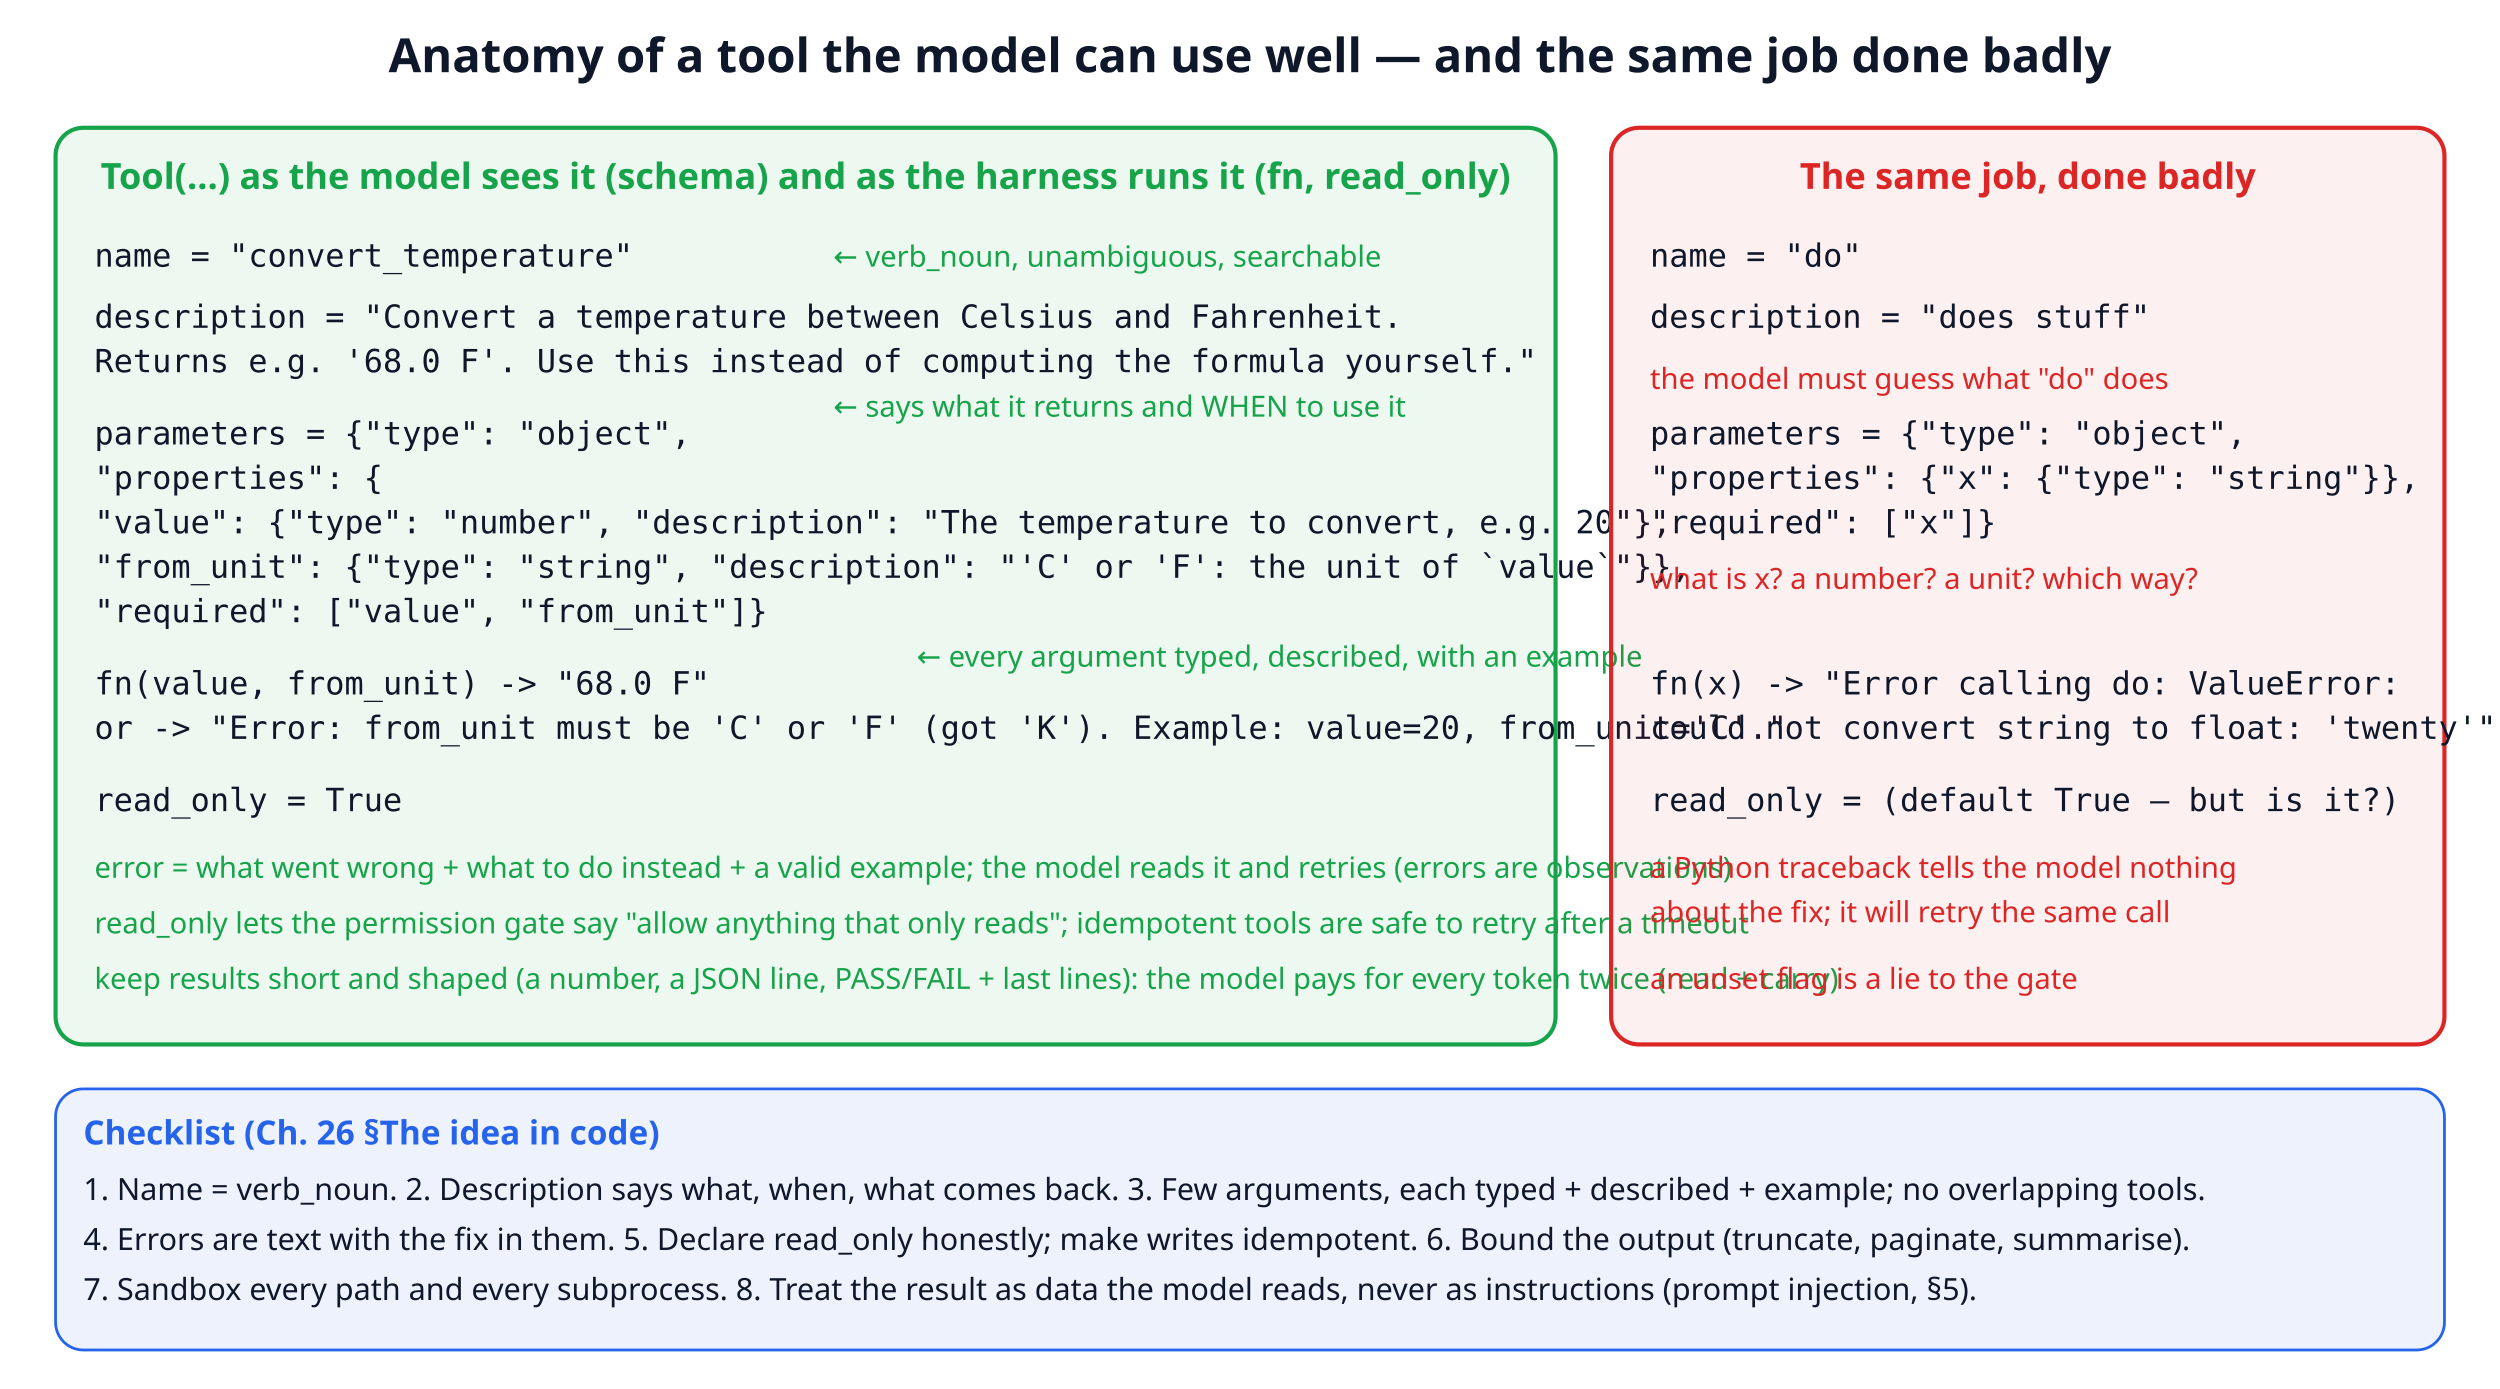
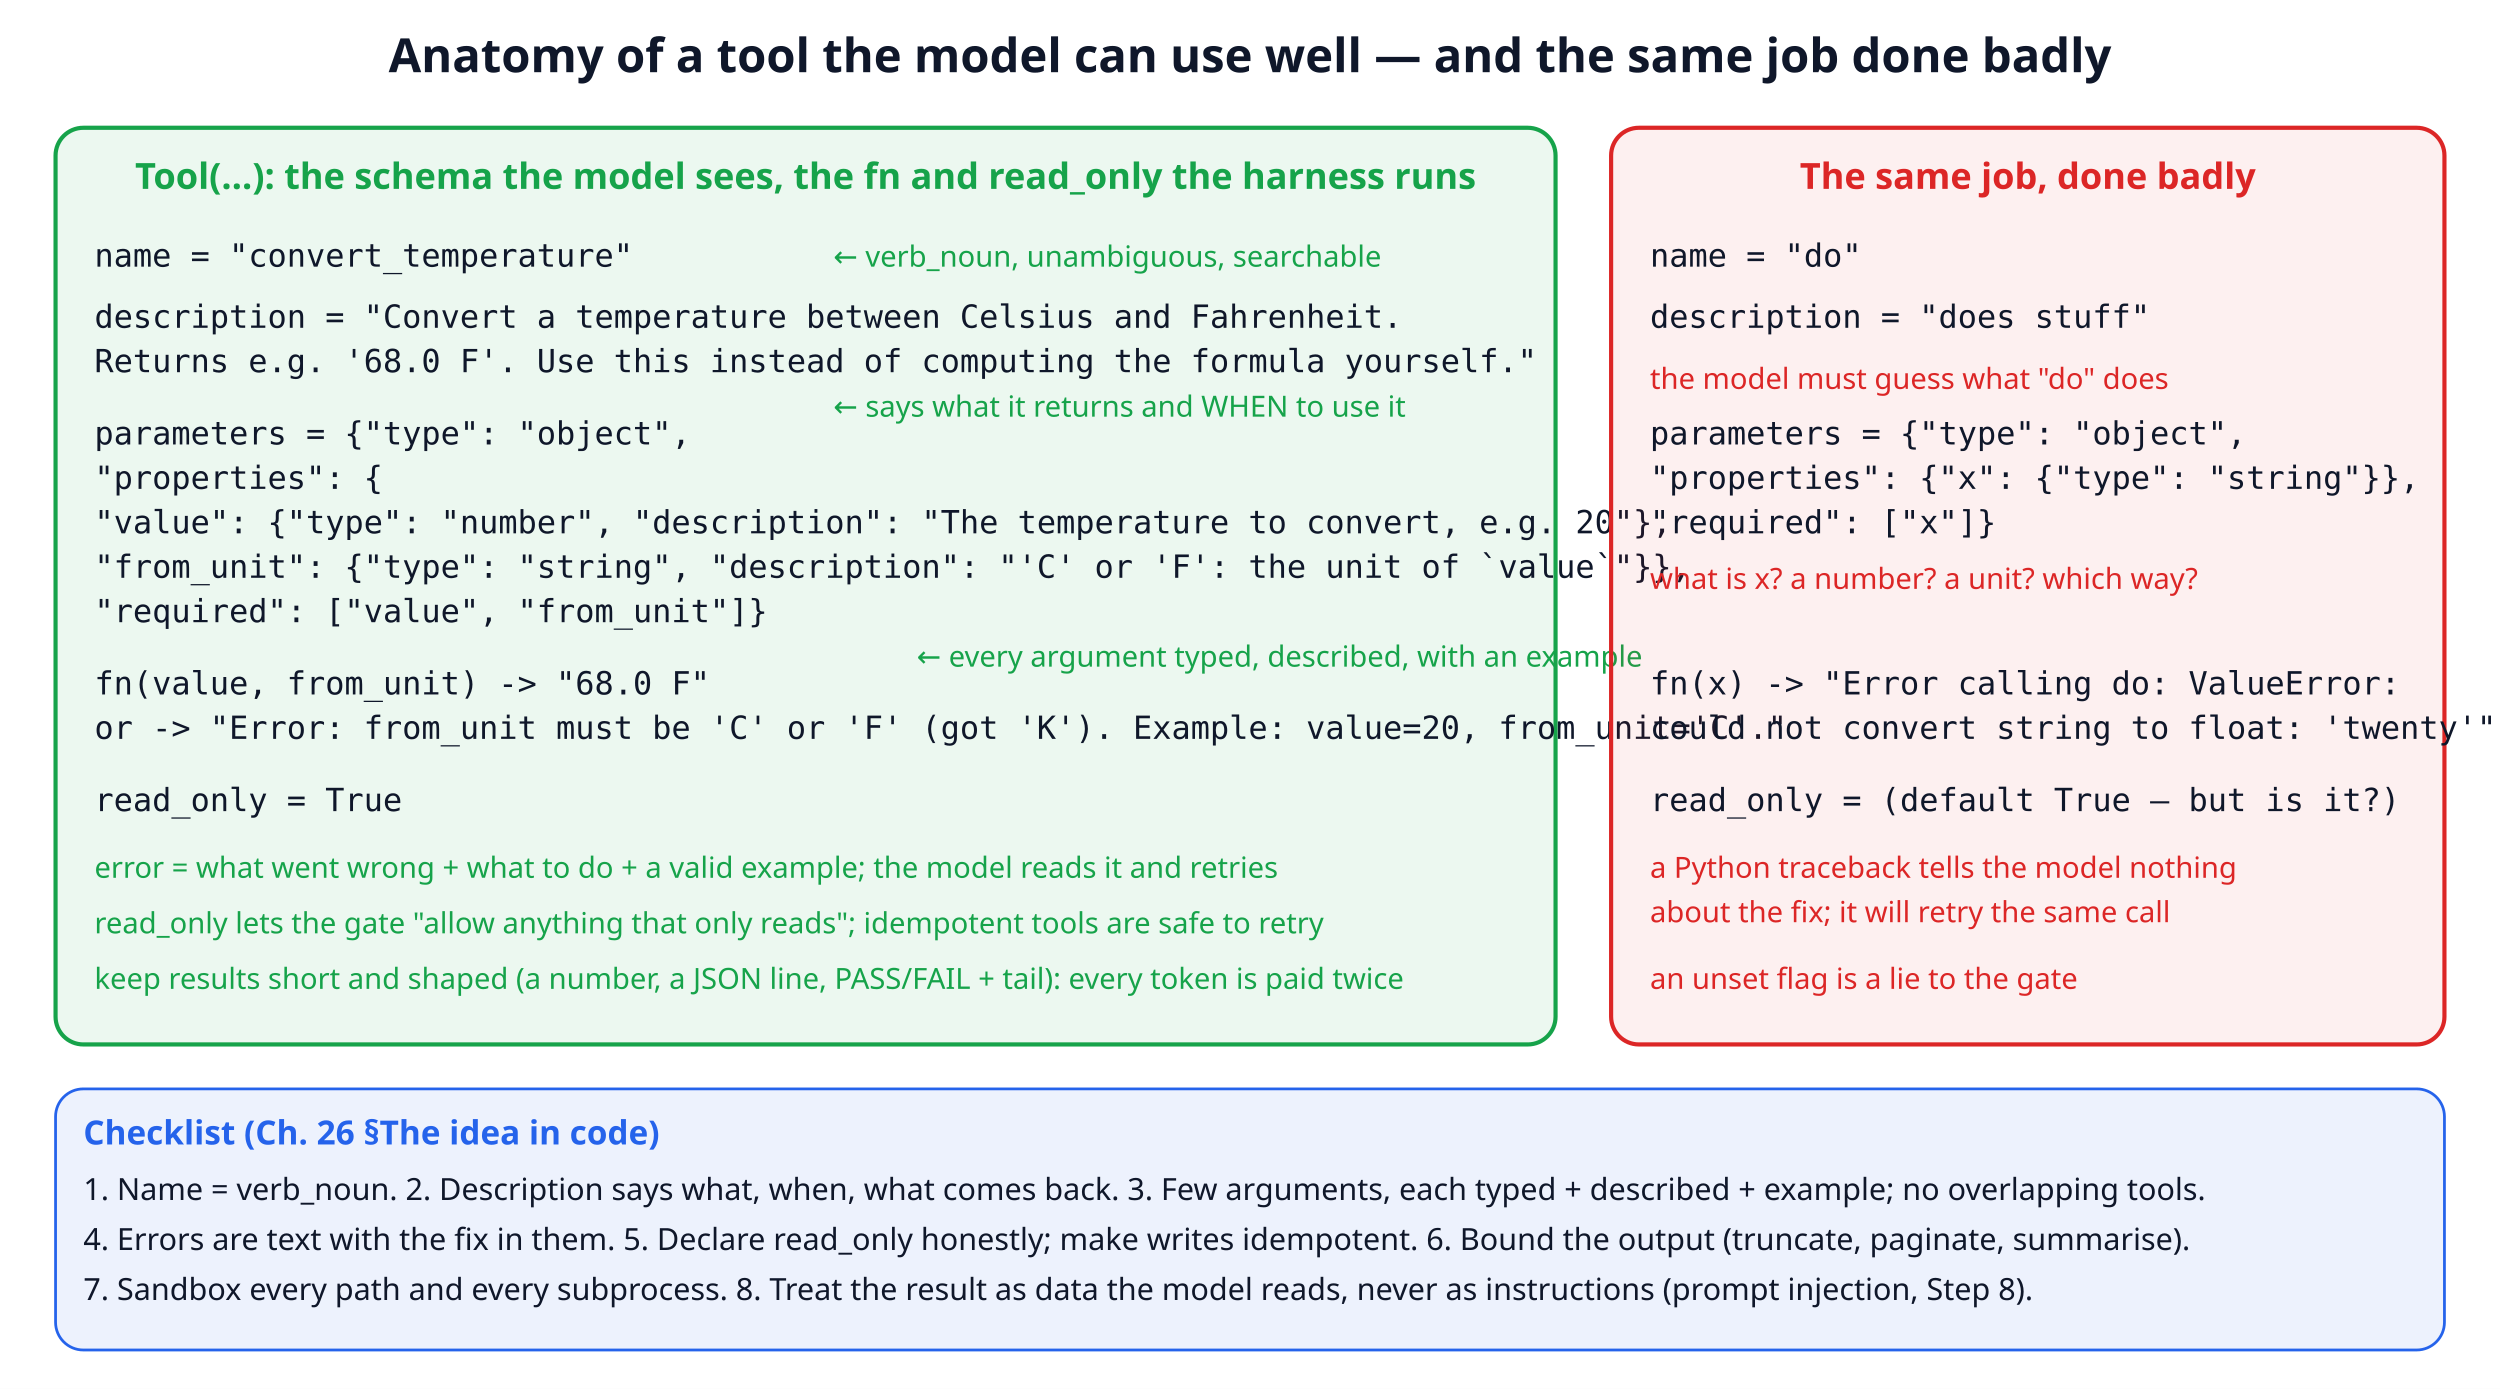
<svg xmlns="http://www.w3.org/2000/svg" width="900" height="500" viewBox="0 0 900 500" font-family="system-ui, sans-serif">
  <rect width="900" height="500" fill="#ffffff" />
  <text x="450" y="26" text-anchor="middle" font-size="17" font-weight="600" fill="#0f172a">Anatomy of a tool the model can use well — and the same job done badly</text>
  <rect x="20" y="46" width="540" height="330" rx="10" fill="#16a34a" fill-opacity="0.08" stroke="#16a34a" stroke-width="1.5" />
-   <text x="290" y="68" text-anchor="middle" font-size="13" font-weight="600" fill="#16a34a">Tool(...) as the model sees it (schema) and as the harness runs it (fn, read_only)</text>
+   <text x="290" y="68" text-anchor="middle" font-size="13" font-weight="600" fill="#16a34a">Tool(...): the schema the model sees, the fn and read_only the harness runs</text>
  <g font-family="ui-monospace, monospace" font-size="11.5" fill="#0f172a">
    <text x="34" y="96">name        = "convert_temperature"</text>
    <text x="34" y="118">description = "Convert a temperature between Celsius and Fahrenheit.</text>
    <text x="34" y="134">               Returns e.g. '68.0 F'. Use this instead of computing the formula yourself."</text>
    <text x="34" y="160">parameters  = {"type": "object",</text>
    <text x="34" y="176">   "properties": {</text>
    <text x="34" y="192">      "value":     {"type": "number", "description": "The temperature to convert, e.g. 20"},</text>
    <text x="34" y="208">      "from_unit": {"type": "string", "description": "'C' or 'F': the unit of `value`"}},</text>
    <text x="34" y="224">   "required": ["value", "from_unit"]}</text>
    <text x="34" y="250">fn(value, from_unit) -&gt; "68.0 F"</text>
    <text x="34" y="266">              or -&gt; "Error: from_unit must be 'C' or 'F' (got 'K'). Example: value=20, from_unit='C'."</text>
    <text x="34" y="292">read_only   = True</text>
  </g>
  <g font-size="10.5" fill="#16a34a">
    <text x="300" y="96">← verb_noun, unambiguous, searchable</text>
    <text x="300" y="150">← says what it returns and WHEN to use it</text>
    <text x="330" y="240">← every argument typed, described, with an example</text>
-     <text x="34" y="316">error = what went wrong + what to do instead + a valid example; the model reads it and retries (errors are observations)</text>
-     <text x="34" y="336">read_only lets the permission gate say "allow anything that only reads"; idempotent tools are safe to retry after a timeout</text>
-     <text x="34" y="356">keep results short and shaped (a number, a JSON line, PASS/FAIL + last lines): the model pays for every token twice (read + carry)</text>
+     <text x="34" y="316">error = what went wrong + what to do + a valid example; the model reads it and retries</text>
+     <text x="34" y="336">read_only lets the gate "allow anything that only reads"; idempotent tools are safe to retry</text>
+     <text x="34" y="356">keep results short and shaped (a number, a JSON line, PASS/FAIL + tail): every token is paid twice</text>
  </g>
  <rect x="580" y="46" width="300" height="330" rx="10" fill="#dc2626" fill-opacity="0.07" stroke="#dc2626" stroke-width="1.5" />
  <text x="730" y="68" text-anchor="middle" font-size="13" font-weight="600" fill="#dc2626">The same job, done badly</text>
  <g font-family="ui-monospace, monospace" font-size="11.5" fill="#0f172a">
    <text x="594" y="96">name        = "do"</text>
    <text x="594" y="118">description = "does stuff"</text>
    <text x="594" y="160">parameters  = {"type": "object",</text>
    <text x="594" y="176">   "properties": {"x": {"type": "string"}},</text>
    <text x="594" y="192">   "required": ["x"]}</text>
    <text x="594" y="250">fn(x) -&gt; "Error calling do: ValueError:</text>
    <text x="594" y="266">   could not convert string to float: 'twenty'"</text>
    <text x="594" y="292">read_only   = (default True — but is it?)</text>
  </g>
  <g font-size="10.5" fill="#dc2626">
    <text x="594" y="140">the model must guess what "do" does</text>
    <text x="594" y="212">what is x? a number? a unit? which way?</text>
    <text x="594" y="316">a Python traceback tells the model nothing</text>
    <text x="594" y="332">about the fix; it will retry the same call</text>
    <text x="594" y="356">an unset flag is a lie to the gate</text>
  </g>
  <rect x="20" y="392" width="860" height="94" rx="10" fill="#2563eb" fill-opacity="0.08" stroke="#2563eb" />
  <text x="30" y="412" font-size="12" font-weight="600" fill="#2563eb">Checklist (Ch. 26 §The idea in code)</text>
  <text x="30" y="432" font-size="11" fill="#0f172a">1. Name = verb_noun.   2. Description says what, when, what comes back.   3. Few arguments, each typed + described + example; no overlapping tools.</text>
  <text x="30" y="450" font-size="11" fill="#0f172a">4. Errors are text with the fix in them.   5. Declare read_only honestly; make writes idempotent.   6. Bound the output (truncate, paginate, summarise).</text>
-   <text x="30" y="468" font-size="11" fill="#0f172a">7. Sandbox every path and every subprocess.   8. Treat the result as data the model reads, never as instructions (prompt injection, §5).</text>
+   <text x="30" y="468" font-size="11" fill="#0f172a">7. Sandbox every path and every subprocess.   8. Treat the result as data the model reads, never as instructions (prompt injection, Step 8).</text>
</svg>
